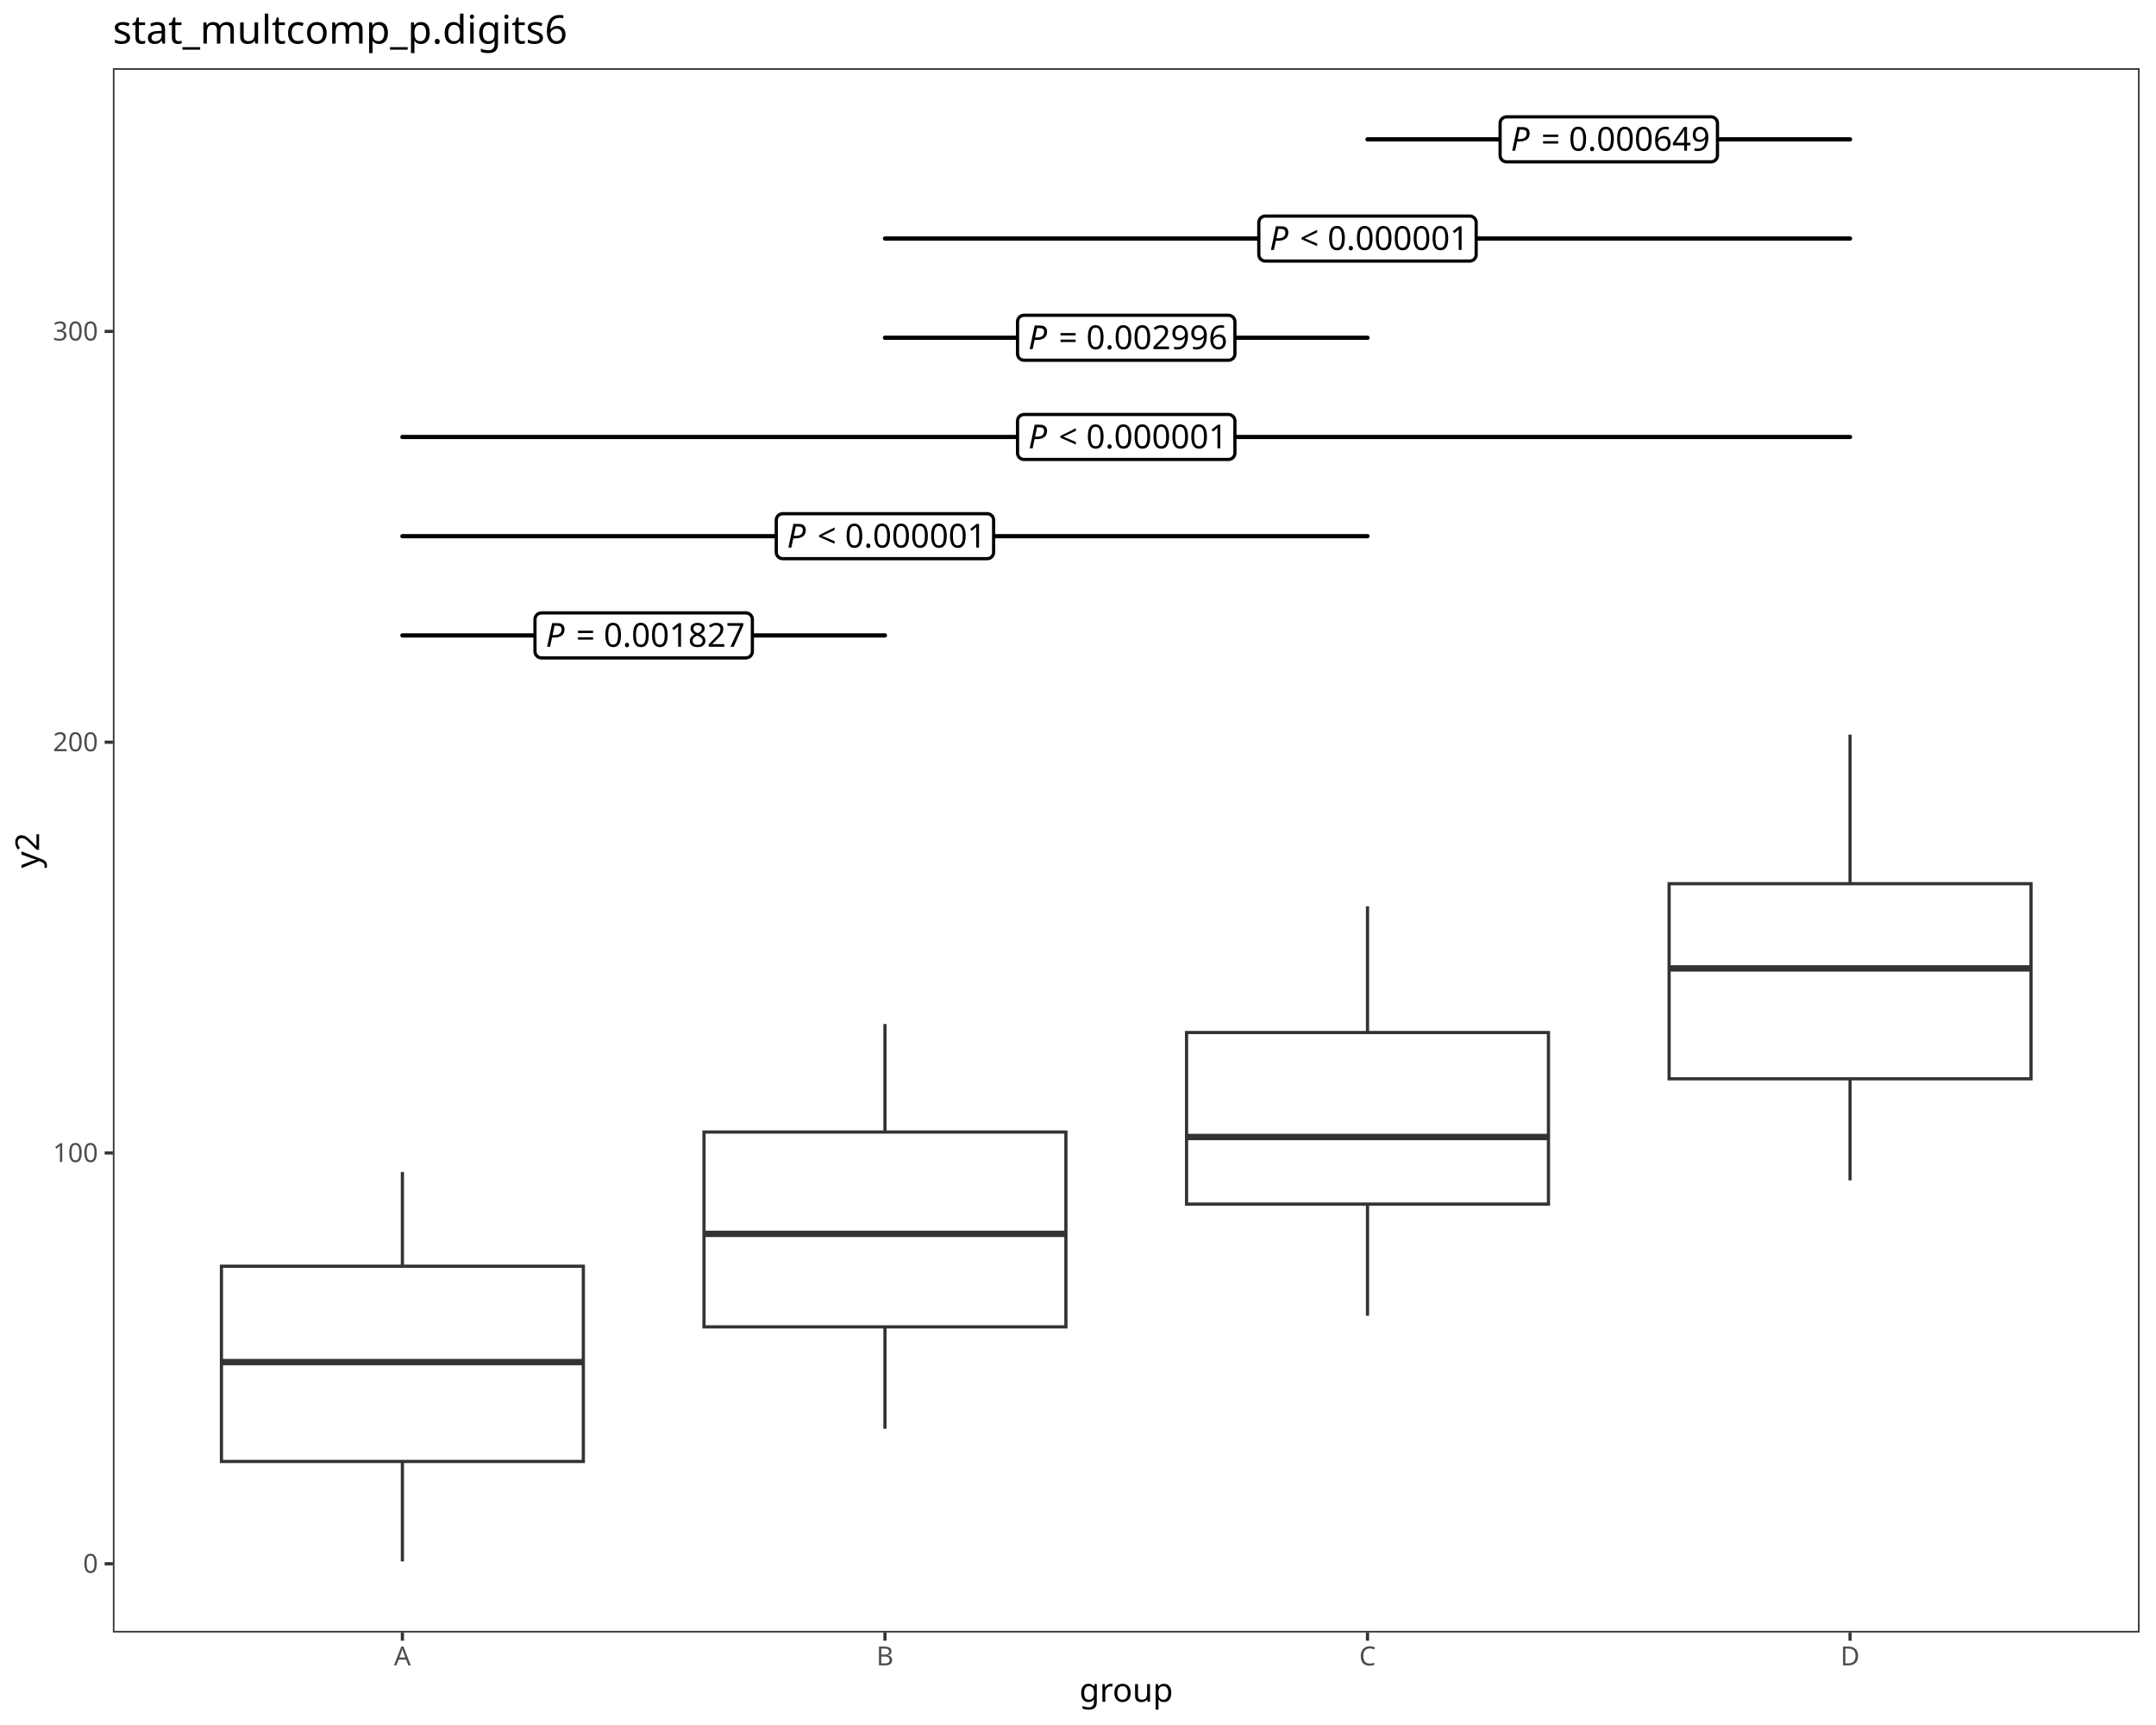
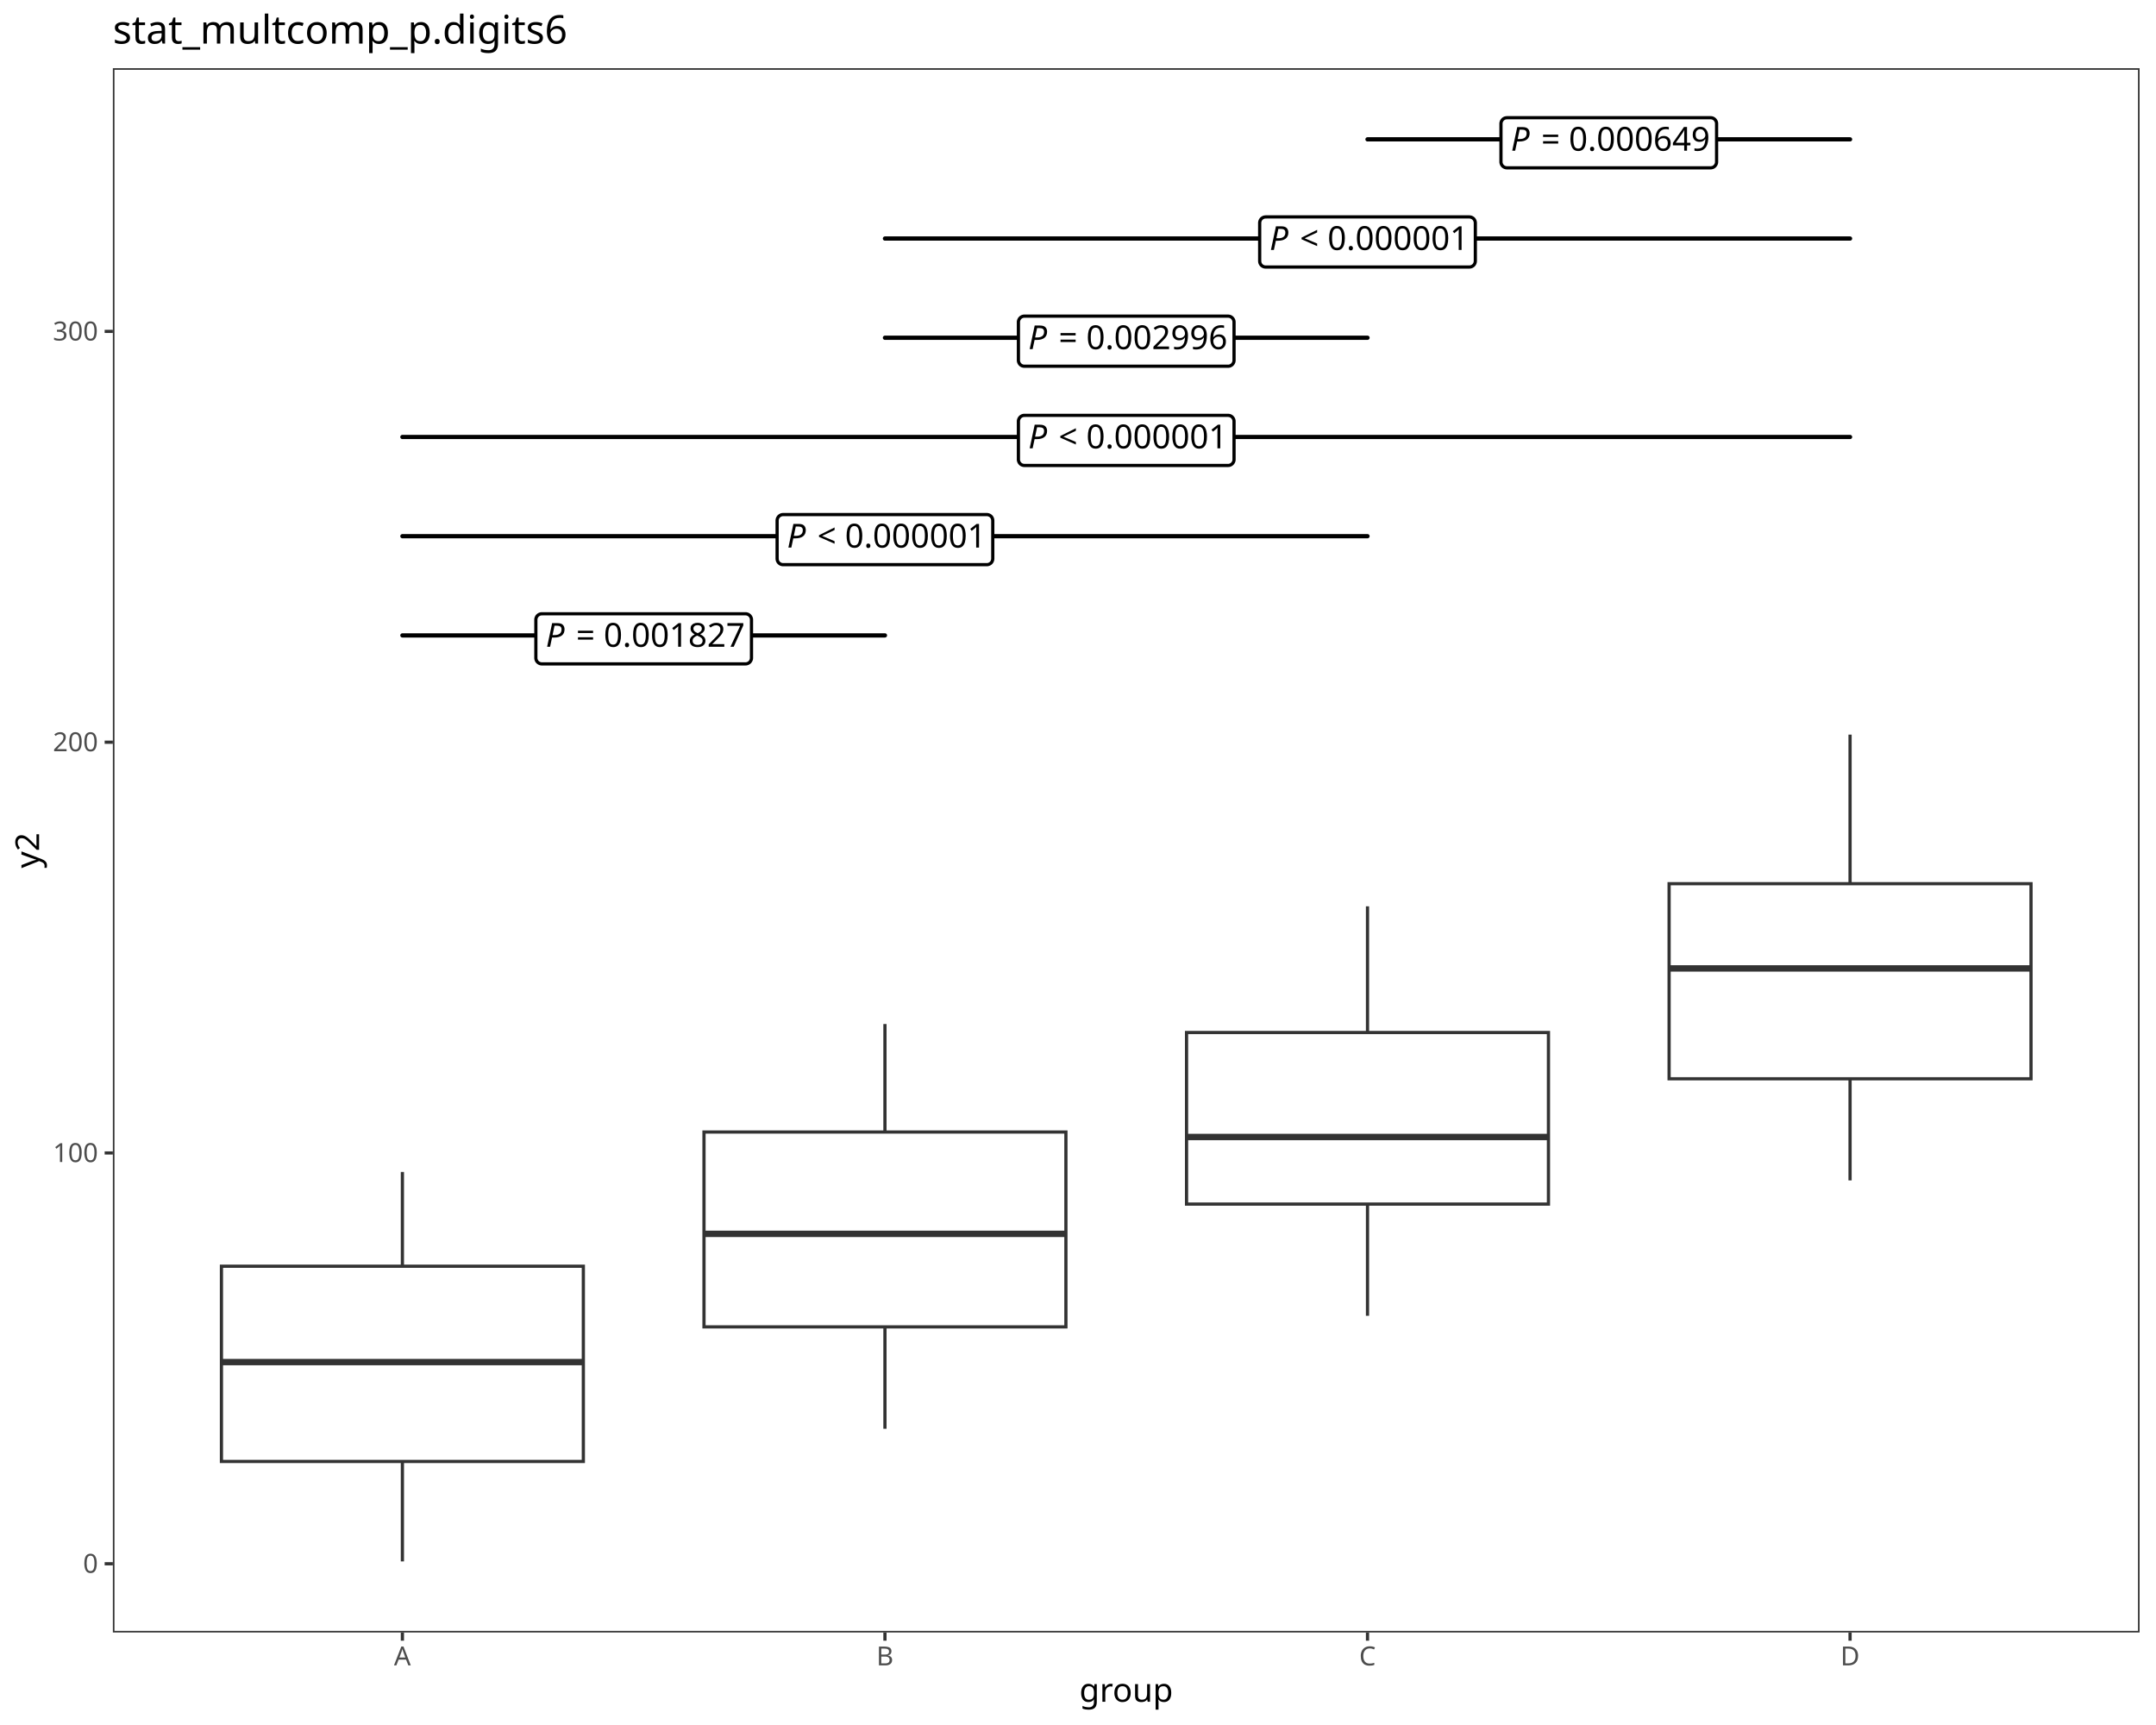
<svg xmlns="http://www.w3.org/2000/svg" class="svglite" data-engine-version="2.0" width="720.00pt" height="576.00pt" viewBox="0 0 720.00 576.00">
  <defs>
    <style type="text/css">
    .svglite line, .svglite polyline, .svglite polygon, .svglite path, .svglite rect, .svglite circle {
      fill: none;
      stroke: #000000;
      stroke-linecap: round;
      stroke-linejoin: round;
      stroke-miterlimit: 10.00;
    }
  </style>
  </defs>
  <rect width="100%" height="100%" style="stroke: none; fill: #FFFFFF;" />
  <defs>
    <clipPath id="cpMC4wMHw3MjAuMDB8MC4wMHw1NzYuMDA=">
      <rect x="0.00" y="0.00" width="720.00" height="576.00" />
    </clipPath>
  </defs>
  <g clip-path="url(#cpMC4wMHw3MjAuMDB8MC4wMHw1NzYuMDA=)">
    <rect x="0.00" y="0.00" width="720.00" height="576.00" style="stroke-width: 1.07; stroke: #FFFFFF; fill: #FFFFFF;" />
  </g>
  <defs>
    <clipPath id="cpMzcuNjl8NzE0LjUyfDIyLjc4fDU0NS4xMQ==">
      <rect x="37.69" y="22.78" width="676.83" height="522.33" />
    </clipPath>
  </defs>
  <g clip-path="url(#cpMzcuNjl8NzE0LjUyfDIyLjc4fDU0NS4xMQ==)">
    <rect x="37.69" y="22.78" width="676.83" height="522.33" style="stroke-width: 1.07; stroke: none; fill: #FFFFFF;" />
    <line x1="134.38" y1="422.81" x2="134.38" y2="391.33" style="stroke-width: 1.07; stroke: #333333; stroke-linecap: butt;" />
    <line x1="134.38" y1="488.00" x2="134.38" y2="521.37" style="stroke-width: 1.07; stroke: #333333; stroke-linecap: butt;" />
    <polygon points="73.95,422.81 73.95,488.00 194.81,488.00 194.81,422.81 73.95,422.81 " style="stroke-width: 1.07; stroke: #333333; stroke-linecap: butt; stroke-linejoin: miter; fill: #FFFFFF;" />
    <line x1="73.95" y1="454.82" x2="194.81" y2="454.82" style="stroke-width: 2.13; stroke: #333333; stroke-linecap: butt; stroke-linejoin: miter;" />
    <line x1="295.53" y1="378.00" x2="295.53" y2="341.94" style="stroke-width: 1.07; stroke: #333333; stroke-linecap: butt;" />
    <line x1="295.53" y1="443.06" x2="295.53" y2="477.08" style="stroke-width: 1.07; stroke: #333333; stroke-linecap: butt;" />
    <polygon points="235.10,378.00 235.10,443.06 355.96,443.06 355.96,378.00 235.10,378.00 " style="stroke-width: 1.07; stroke: #333333; stroke-linecap: butt; stroke-linejoin: miter; fill: #FFFFFF;" />
    <line x1="235.10" y1="412.00" x2="355.96" y2="412.00" style="stroke-width: 2.13; stroke: #333333; stroke-linecap: butt; stroke-linejoin: miter;" />
    <line x1="456.68" y1="344.77" x2="456.68" y2="302.63" style="stroke-width: 1.07; stroke: #333333; stroke-linecap: butt;" />
    <line x1="456.68" y1="402.06" x2="456.68" y2="439.35" style="stroke-width: 1.07; stroke: #333333; stroke-linecap: butt;" />
    <polygon points="396.25,344.77 396.25,402.06 517.11,402.06 517.11,344.77 396.25,344.77 " style="stroke-width: 1.07; stroke: #333333; stroke-linecap: butt; stroke-linejoin: miter; fill: #FFFFFF;" />
    <line x1="396.25" y1="379.66" x2="517.11" y2="379.66" style="stroke-width: 2.13; stroke: #333333; stroke-linecap: butt; stroke-linejoin: miter;" />
    <line x1="617.83" y1="295.08" x2="617.83" y2="245.30" style="stroke-width: 1.07; stroke: #333333; stroke-linecap: butt;" />
    <line x1="617.83" y1="360.22" x2="617.83" y2="394.15" style="stroke-width: 1.07; stroke: #333333; stroke-linecap: butt;" />
    <polygon points="557.40,295.08 557.40,360.22 678.26,360.22 678.26,295.08 557.40,295.08 " style="stroke-width: 1.07; stroke: #333333; stroke-linecap: butt; stroke-linejoin: miter; fill: #FFFFFF;" />
    <line x1="557.40" y1="323.37" x2="678.26" y2="323.37" style="stroke-width: 2.13; stroke: #333333; stroke-linecap: butt; stroke-linejoin: miter;" />
    <line x1="134.38" y1="212.17" x2="295.53" y2="212.17" style="stroke-width: 1.42;" />
-     <polygon points="180.82,219.68 249.09,219.68 249.00,219.68 249.35,219.66 249.69,219.59 250.01,219.47 250.32,219.29 250.59,219.07 250.82,218.81 251.00,218.52 251.14,218.20 251.22,217.86 251.25,217.52 251.25,217.52 251.25,206.82 251.25,206.82 251.22,206.47 251.14,206.14 251.00,205.82 250.82,205.52 250.59,205.26 250.32,205.04 250.01,204.87 249.69,204.75 249.35,204.68 249.09,204.66 180.82,204.66 181.08,204.68 180.73,204.66 180.39,204.70 180.05,204.80 179.74,204.95 179.45,205.15 179.20,205.39 178.99,205.67 178.83,205.97 178.72,206.30 178.67,206.65 178.66,206.82 178.66,217.52 178.67,217.34 178.67,217.69 178.72,218.03 178.83,218.36 178.99,218.67 179.20,218.95 179.45,219.19 179.74,219.39 180.05,219.54 180.39,219.63 180.73,219.68 " style="stroke-width: 1.07; fill: #FFFFFF;" />
+     <polygon points="180.93,221.68 248.97,221.68 248.89,221.68 249.21,221.67 249.53,221.60 249.83,221.49 250.10,221.33 250.35,221.13 250.56,220.89 250.73,220.62 250.86,220.32 250.94,220.01 250.96,219.69 250.96,219.69 250.96,206.94 250.96,206.94 250.94,206.62 250.86,206.31 250.73,206.01 250.56,205.74 250.35,205.50 250.10,205.30 249.83,205.14 249.53,205.03 249.21,204.96 248.97,204.95 180.93,204.95 181.17,204.96 180.85,204.95 180.54,204.99 180.23,205.08 179.94,205.22 179.68,205.40 179.45,205.62 179.25,205.87 179.11,206.16 179.00,206.46 178.95,206.78 178.95,206.94 178.95,219.69 178.95,219.53 178.95,219.85 179.00,220.17 179.11,220.47 179.25,220.76 179.45,221.01 179.68,221.23 179.94,221.41 180.23,221.55 180.54,221.64 180.85,221.68 " style="stroke-width: 1.07; fill: #FFFFFF;" />
    <text x="182.26" y="215.97" style="font-size: 11.04px; font-style: italic; font-family: sans;" textLength="7.37px" lengthAdjust="spacingAndGlyphs">P</text>
    <text x="189.62" y="215.97" style="font-size: 11.04px; font-family: sans;" textLength="2.76px" lengthAdjust="spacingAndGlyphs"> </text>
    <text x="192.39" y="215.97" style="font-size: 11.04px; font-family: sans;" textLength="6.45px" lengthAdjust="spacingAndGlyphs">=</text>
    <text x="198.84" y="215.97" style="font-size: 11.04px; font-family: sans;" textLength="2.76px" lengthAdjust="spacingAndGlyphs"> </text>
    <text x="201.60" y="215.97" style="font-size: 11.04px; font-family: sans;" textLength="46.05px" lengthAdjust="spacingAndGlyphs">0.001827</text>
    <line x1="134.38" y1="179.04" x2="456.68" y2="179.04" style="stroke-width: 1.42;" />
-     <polygon points="261.39,186.55 329.66,186.55 329.58,186.55 329.92,186.53 330.27,186.46 330.59,186.34 330.89,186.17 331.16,185.95 331.39,185.69 331.58,185.39 331.71,185.07 331.80,184.73 331.82,184.39 331.82,184.39 331.82,173.69 331.82,173.69 331.80,173.35 331.71,173.01 331.58,172.69 331.39,172.39 331.16,172.13 330.89,171.91 330.59,171.74 330.27,171.62 329.92,171.55 329.66,171.53 261.39,171.53 261.65,171.55 261.31,171.53 260.96,171.58 260.63,171.67 260.31,171.82 260.03,172.02 259.78,172.26 259.57,172.54 259.41,172.85 259.30,173.18 259.24,173.52 259.23,173.69 259.23,184.39 259.24,184.21 259.24,184.56 259.30,184.91 259.41,185.24 259.57,185.54 259.78,185.82 260.03,186.06 260.31,186.26 260.63,186.41 260.96,186.50 261.31,186.55 " style="stroke-width: 1.07; fill: #FFFFFF;" />
+     <polygon points="261.51,188.55 329.55,188.55 329.47,188.55 329.79,188.54 330.10,188.47 330.40,188.36 330.68,188.20 330.93,188.00 331.14,187.76 331.31,187.49 331.43,187.19 331.51,186.88 331.54,186.57 331.54,186.57 331.54,173.81 331.54,173.81 331.51,173.49 331.43,173.18 331.31,172.88 331.14,172.61 330.93,172.37 330.68,172.17 330.40,172.01 330.10,171.90 329.79,171.83 329.55,171.82 261.51,171.82 261.75,171.83 261.43,171.82 261.11,171.86 260.80,171.95 260.52,172.09 260.25,172.27 260.02,172.49 259.83,172.75 259.68,173.03 259.58,173.33 259.53,173.65 259.52,173.81 259.52,186.57 259.53,186.41 259.53,186.72 259.58,187.04 259.68,187.34 259.83,187.63 260.02,187.88 260.25,188.10 260.52,188.29 260.80,188.42 261.11,188.51 261.43,188.55 " style="stroke-width: 1.07; fill: #FFFFFF;" />
    <text x="262.83" y="182.84" style="font-size: 11.04px; font-style: italic; font-family: sans;" textLength="7.37px" lengthAdjust="spacingAndGlyphs">P</text>
    <text x="270.20" y="182.84" style="font-size: 11.04px; font-family: sans;" textLength="2.76px" lengthAdjust="spacingAndGlyphs"> </text>
    <text x="272.96" y="182.84" style="font-size: 11.04px; font-family: sans;" textLength="6.45px" lengthAdjust="spacingAndGlyphs">&lt;</text>
    <text x="279.41" y="182.84" style="font-size: 11.04px; font-family: sans;" textLength="2.76px" lengthAdjust="spacingAndGlyphs"> </text>
    <text x="282.18" y="182.84" style="font-size: 11.04px; font-family: sans;" textLength="46.05px" lengthAdjust="spacingAndGlyphs">0.000001</text>
    <line x1="134.38" y1="145.91" x2="617.83" y2="145.91" style="stroke-width: 1.42;" />
-     <polygon points="341.97,153.42 410.24,153.42 410.15,153.42 410.50,153.40 410.84,153.33 411.17,153.21 411.47,153.04 411.74,152.82 411.97,152.56 412.15,152.26 412.29,151.94 412.37,151.61 412.40,151.26 412.40,151.26 412.40,140.56 412.40,140.56 412.37,140.22 412.29,139.88 412.15,139.56 411.97,139.27 411.74,139.01 411.47,138.79 411.17,138.61 410.84,138.49 410.50,138.42 410.24,138.40 341.97,138.40 342.23,138.42 341.88,138.41 341.54,138.45 341.20,138.54 340.89,138.69 340.60,138.89 340.35,139.13 340.14,139.41 339.98,139.72 339.87,140.05 339.82,140.39 339.81,140.56 339.81,151.26 339.82,151.09 339.82,151.43 339.87,151.78 339.98,152.11 340.14,152.41 340.35,152.69 340.60,152.93 340.89,153.13 341.20,153.28 341.54,153.38 341.88,153.42 " style="stroke-width: 1.07; fill: #FFFFFF;" />
+     <polygon points="342.08,155.42 410.12,155.42 410.04,155.42 410.36,155.41 410.68,155.35 410.98,155.23 411.25,155.07 411.50,154.87 411.71,154.63 411.88,154.36 412.01,154.07 412.09,153.76 412.11,153.44 412.11,153.44 412.11,140.68 412.11,140.68 412.09,140.36 412.01,140.05 411.88,139.76 411.71,139.49 411.50,139.25 411.25,139.04 410.98,138.88 410.68,138.77 410.36,138.71 410.12,138.69 342.08,138.69 342.32,138.71 342.00,138.69 341.69,138.73 341.38,138.82 341.09,138.96 340.83,139.14 340.60,139.36 340.41,139.62 340.26,139.90 340.16,140.20 340.10,140.52 340.10,140.68 340.10,153.44 340.10,153.28 340.10,153.60 340.16,153.91 340.26,154.22 340.41,154.50 340.60,154.75 340.83,154.98 341.09,155.16 341.38,155.29 341.69,155.38 342.00,155.42 " style="stroke-width: 1.07; fill: #FFFFFF;" />
    <text x="343.41" y="149.71" style="font-size: 11.04px; font-style: italic; font-family: sans;" textLength="7.37px" lengthAdjust="spacingAndGlyphs">P</text>
    <text x="350.77" y="149.71" style="font-size: 11.04px; font-family: sans;" textLength="2.76px" lengthAdjust="spacingAndGlyphs"> </text>
    <text x="353.54" y="149.71" style="font-size: 11.04px; font-family: sans;" textLength="6.45px" lengthAdjust="spacingAndGlyphs">&lt;</text>
    <text x="359.99" y="149.71" style="font-size: 11.04px; font-family: sans;" textLength="2.76px" lengthAdjust="spacingAndGlyphs"> </text>
    <text x="362.75" y="149.71" style="font-size: 11.04px; font-family: sans;" textLength="46.05px" lengthAdjust="spacingAndGlyphs">0.000001</text>
    <line x1="295.53" y1="112.78" x2="456.68" y2="112.78" style="stroke-width: 1.42;" />
-     <polygon points="341.97,120.29 410.24,120.29 410.15,120.29 410.50,120.28 410.84,120.21 411.17,120.08 411.47,119.91 411.74,119.69 411.97,119.43 412.15,119.13 412.29,118.82 412.37,118.48 412.40,118.13 412.40,118.13 412.40,107.44 412.40,107.44 412.37,107.09 412.29,106.75 412.15,106.43 411.97,106.14 411.74,105.88 411.47,105.66 411.17,105.48 410.84,105.36 410.50,105.29 410.24,105.28 341.97,105.28 342.23,105.29 341.88,105.28 341.54,105.32 341.20,105.42 340.89,105.56 340.60,105.76 340.35,106.00 340.14,106.28 339.98,106.59 339.87,106.92 339.82,107.26 339.81,107.44 339.81,118.13 339.82,117.96 339.82,118.30 339.87,118.65 339.98,118.98 340.14,119.29 340.35,119.56 340.60,119.80 340.89,120.00 341.20,120.15 341.54,120.25 341.88,120.29 " style="stroke-width: 1.07; fill: #FFFFFF;" />
+     <polygon points="342.08,122.29 410.12,122.29 410.04,122.29 410.36,122.28 410.68,122.22 410.98,122.10 411.25,121.94 411.50,121.74 411.71,121.50 411.88,121.23 412.01,120.94 412.09,120.63 412.11,120.31 412.11,120.31 412.11,107.55 412.11,107.55 412.09,107.23 412.01,106.92 411.88,106.63 411.71,106.36 411.50,106.12 411.25,105.91 410.98,105.75 410.68,105.64 410.36,105.58 410.12,105.56 342.08,105.56 342.32,105.58 342.00,105.56 341.69,105.60 341.38,105.69 341.09,105.83 340.83,106.01 340.60,106.23 340.41,106.49 340.26,106.77 340.16,107.07 340.10,107.39 340.10,107.55 340.10,120.31 340.10,120.15 340.10,120.47 340.16,120.78 340.26,121.09 340.41,121.37 340.60,121.63 340.83,121.85 341.09,122.03 341.38,122.17 341.69,122.25 342.00,122.29 " style="stroke-width: 1.07; fill: #FFFFFF;" />
    <text x="343.41" y="116.59" style="font-size: 11.04px; font-style: italic; font-family: sans;" textLength="7.37px" lengthAdjust="spacingAndGlyphs">P</text>
    <text x="350.77" y="116.59" style="font-size: 11.04px; font-family: sans;" textLength="2.76px" lengthAdjust="spacingAndGlyphs"> </text>
    <text x="353.54" y="116.59" style="font-size: 11.04px; font-family: sans;" textLength="6.45px" lengthAdjust="spacingAndGlyphs">=</text>
    <text x="359.99" y="116.59" style="font-size: 11.04px; font-family: sans;" textLength="2.76px" lengthAdjust="spacingAndGlyphs"> </text>
    <text x="362.75" y="116.59" style="font-size: 11.04px; font-family: sans;" textLength="46.05px" lengthAdjust="spacingAndGlyphs">0.002996</text>
    <line x1="295.53" y1="79.65" x2="617.83" y2="79.65" style="stroke-width: 1.42;" />
-     <polygon points="422.54,87.16 490.81,87.16 490.73,87.16 491.08,87.15 491.42,87.08 491.74,86.95 492.04,86.78 492.31,86.56 492.54,86.30 492.73,86.01 492.86,85.69 492.95,85.35 492.97,85.00 492.97,85.00 492.97,74.31 492.97,74.31 492.95,73.96 492.86,73.62 492.73,73.30 492.54,73.01 492.31,72.75 492.04,72.53 491.74,72.35 491.42,72.23 491.08,72.16 490.81,72.15 422.54,72.15 422.80,72.16 422.46,72.15 422.11,72.19 421.78,72.29 421.46,72.44 421.18,72.63 420.93,72.87 420.72,73.15 420.56,73.46 420.45,73.79 420.39,74.13 420.38,74.31 420.38,85.00 420.39,84.83 420.39,85.18 420.45,85.52 420.56,85.85 420.72,86.16 420.93,86.43 421.18,86.68 421.46,86.87 421.78,87.02 422.11,87.12 422.46,87.16 " style="stroke-width: 1.07; fill: #FFFFFF;" />
+     <polygon points="422.66,89.17 490.70,89.17 490.62,89.16 490.94,89.15 491.25,89.09 491.55,88.97 491.83,88.81 492.08,88.61 492.29,88.37 492.46,88.10 492.58,87.81 492.66,87.50 492.69,87.18 492.69,87.18 492.69,74.42 492.69,74.42 492.66,74.10 492.58,73.79 492.46,73.50 492.29,73.23 492.08,72.99 491.83,72.79 491.55,72.63 491.25,72.51 490.94,72.45 490.70,72.43 422.66,72.43 422.90,72.45 422.58,72.44 422.26,72.47 421.96,72.56 421.67,72.70 421.40,72.88 421.17,73.10 420.98,73.36 420.83,73.64 420.73,73.95 420.68,74.26 420.67,74.42 420.67,87.18 420.68,87.02 420.68,87.34 420.73,87.65 420.83,87.96 420.98,88.24 421.17,88.50 421.40,88.72 421.67,88.90 421.96,89.04 422.26,89.13 422.58,89.16 " style="stroke-width: 1.07; fill: #FFFFFF;" />
    <text x="423.98" y="83.46" style="font-size: 11.04px; font-style: italic; font-family: sans;" textLength="7.37px" lengthAdjust="spacingAndGlyphs">P</text>
    <text x="431.35" y="83.46" style="font-size: 11.04px; font-family: sans;" textLength="2.76px" lengthAdjust="spacingAndGlyphs"> </text>
    <text x="434.11" y="83.46" style="font-size: 11.04px; font-family: sans;" textLength="6.45px" lengthAdjust="spacingAndGlyphs">&lt;</text>
    <text x="440.56" y="83.46" style="font-size: 11.04px; font-family: sans;" textLength="2.76px" lengthAdjust="spacingAndGlyphs"> </text>
    <text x="443.33" y="83.46" style="font-size: 11.04px; font-family: sans;" textLength="46.05px" lengthAdjust="spacingAndGlyphs">0.000001</text>
    <line x1="456.68" y1="46.53" x2="617.83" y2="46.53" style="stroke-width: 1.42;" />
-     <polygon points="503.12,54.03 571.39,54.03 571.30,54.03 571.65,54.02 571.99,53.95 572.32,53.83 572.62,53.65 572.89,53.43 573.12,53.17 573.30,52.88 573.44,52.56 573.52,52.22 573.55,51.87 573.55,51.87 573.55,41.18 573.55,41.18 573.52,40.83 573.44,40.49 573.30,40.17 573.12,39.88 572.89,39.62 572.62,39.40 572.32,39.23 571.99,39.10 571.65,39.03 571.39,39.02 503.12,39.02 503.38,39.03 503.03,39.02 502.69,39.06 502.35,39.16 502.04,39.31 501.75,39.50 501.50,39.75 501.29,40.02 501.13,40.33 501.02,40.66 500.97,41.00 500.96,41.18 500.96,51.87 500.97,51.70 500.97,52.05 501.02,52.39 501.13,52.72 501.29,53.03 501.50,53.31 501.75,53.55 502.04,53.74 502.35,53.89 502.69,53.99 503.03,54.03 " style="stroke-width: 1.07; fill: #FFFFFF;" />
+     <polygon points="503.24,56.04 571.27,56.04 571.19,56.04 571.51,56.02 571.83,55.96 572.13,55.85 572.40,55.69 572.65,55.48 572.86,55.24 573.03,54.97 573.16,54.68 573.24,54.37 573.26,54.05 573.26,54.05 573.26,41.29 573.26,41.29 573.24,40.97 573.16,40.66 573.03,40.37 572.86,40.10 572.65,39.86 572.40,39.66 572.13,39.50 571.83,39.38 571.51,39.32 571.27,39.31 503.24,39.31 503.47,39.32 503.16,39.31 502.84,39.35 502.53,39.43 502.24,39.57 501.98,39.75 501.75,39.98 501.56,40.23 501.41,40.51 501.31,40.82 501.25,41.13 501.25,41.29 501.25,54.05 501.25,53.89 501.25,54.21 501.31,54.53 501.41,54.83 501.56,55.11 501.75,55.37 501.98,55.59 502.24,55.77 502.53,55.91 502.84,56.00 503.16,56.04 " style="stroke-width: 1.07; fill: #FFFFFF;" />
    <text x="504.56" y="50.33" style="font-size: 11.04px; font-style: italic; font-family: sans;" textLength="7.37px" lengthAdjust="spacingAndGlyphs">P</text>
    <text x="511.93" y="50.33" style="font-size: 11.04px; font-family: sans;" textLength="2.76px" lengthAdjust="spacingAndGlyphs"> </text>
    <text x="514.69" y="50.33" style="font-size: 11.04px; font-family: sans;" textLength="6.45px" lengthAdjust="spacingAndGlyphs">=</text>
    <text x="521.14" y="50.33" style="font-size: 11.04px; font-family: sans;" textLength="2.76px" lengthAdjust="spacingAndGlyphs"> </text>
    <text x="523.90" y="50.33" style="font-size: 11.04px; font-family: sans;" textLength="46.05px" lengthAdjust="spacingAndGlyphs">0.000649</text>
    <rect x="37.69" y="22.78" width="676.83" height="522.33" style="stroke-width: 1.07; stroke: #333333;" />
  </g>
  <g clip-path="url(#cpMC4wMHw3MjAuMDB8MC4wMHw1NzYuMDA=)">
    <text x="32.76" y="525.18" text-anchor="end" style="font-size: 8.80px; fill: #4D4D4D; font-family: sans;" textLength="4.89px" lengthAdjust="spacingAndGlyphs">0</text>
    <text x="32.76" y="388.02" text-anchor="end" style="font-size: 8.80px; fill: #4D4D4D; font-family: sans;" textLength="14.68px" lengthAdjust="spacingAndGlyphs">100</text>
    <text x="32.76" y="250.85" text-anchor="end" style="font-size: 8.80px; fill: #4D4D4D; font-family: sans;" textLength="14.68px" lengthAdjust="spacingAndGlyphs">200</text>
    <text x="32.76" y="113.69" text-anchor="end" style="font-size: 8.80px; fill: #4D4D4D; font-family: sans;" textLength="14.68px" lengthAdjust="spacingAndGlyphs">300</text>
    <polyline points="34.95,522.16 37.69,522.16 " style="stroke-width: 1.07; stroke: #333333; stroke-linecap: butt;" />
    <polyline points="34.95,384.99 37.69,384.99 " style="stroke-width: 1.07; stroke: #333333; stroke-linecap: butt;" />
    <polyline points="34.95,247.83 37.69,247.83 " style="stroke-width: 1.07; stroke: #333333; stroke-linecap: butt;" />
    <polyline points="34.95,110.66 37.69,110.66 " style="stroke-width: 1.07; stroke: #333333; stroke-linecap: butt;" />
    <polyline points="134.38,547.85 134.38,545.11 " style="stroke-width: 1.07; stroke: #333333; stroke-linecap: butt;" />
    <polyline points="295.53,547.85 295.53,545.11 " style="stroke-width: 1.07; stroke: #333333; stroke-linecap: butt;" />
    <polyline points="456.68,547.85 456.68,545.11 " style="stroke-width: 1.07; stroke: #333333; stroke-linecap: butt;" />
    <polyline points="617.83,547.85 617.83,545.11 " style="stroke-width: 1.07; stroke: #333333; stroke-linecap: butt;" />
    <text x="134.38" y="556.10" text-anchor="middle" style="font-size: 8.80px; fill: #4D4D4D; font-family: sans;" textLength="5.87px" lengthAdjust="spacingAndGlyphs">A</text>
    <text x="295.53" y="556.10" text-anchor="middle" style="font-size: 8.80px; fill: #4D4D4D; font-family: sans;" textLength="5.87px" lengthAdjust="spacingAndGlyphs">B</text>
    <text x="456.68" y="556.10" text-anchor="middle" style="font-size: 8.80px; fill: #4D4D4D; font-family: sans;" textLength="6.36px" lengthAdjust="spacingAndGlyphs">C</text>
    <text x="617.83" y="556.10" text-anchor="middle" style="font-size: 8.80px; fill: #4D4D4D; font-family: sans;" textLength="6.36px" lengthAdjust="spacingAndGlyphs">D</text>
    <text x="376.10" y="568.24" text-anchor="middle" style="font-size: 11.00px; font-family: sans;" textLength="28.14px" lengthAdjust="spacingAndGlyphs">group</text>
    <text transform="translate(13.05,283.95) rotate(-90)" text-anchor="middle" style="font-size: 11.00px; font-family: sans;" textLength="11.62px" lengthAdjust="spacingAndGlyphs">y2</text>
    <text x="37.69" y="14.56" style="font-size: 13.20px; font-family: sans;" textLength="142.36px" lengthAdjust="spacingAndGlyphs">stat_multcomp_p.digits6</text>
  </g>
</svg>
